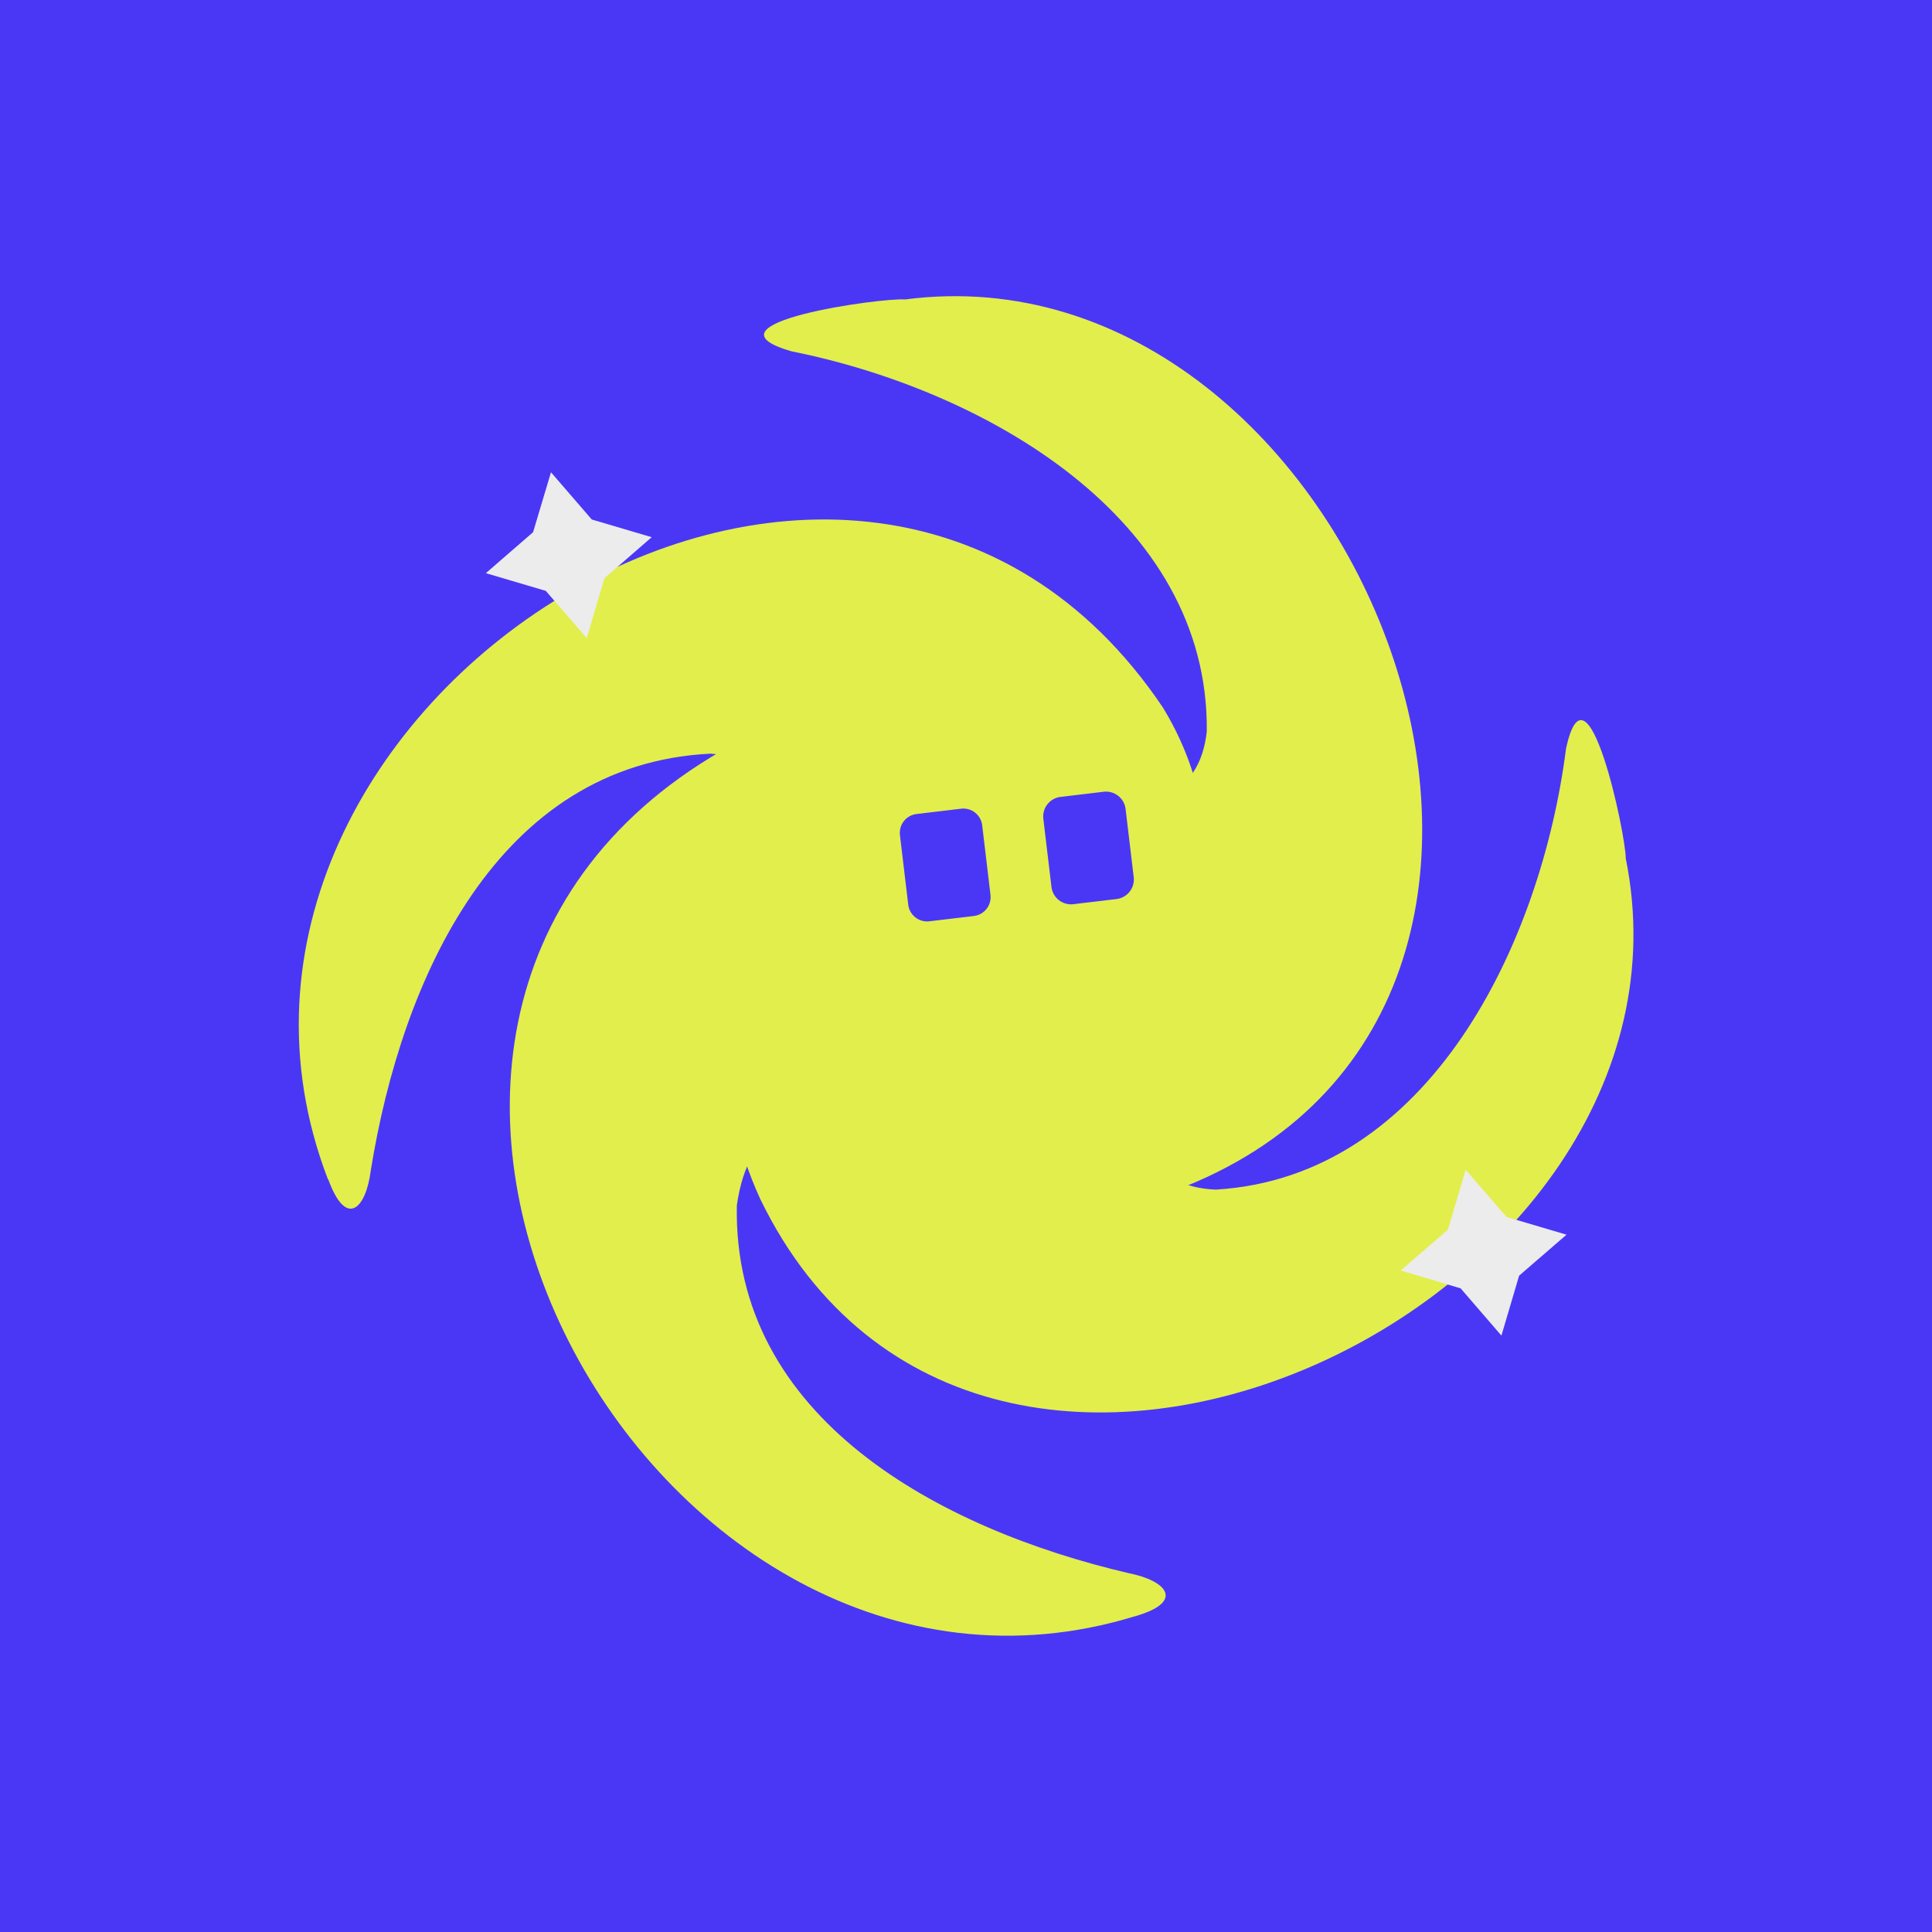
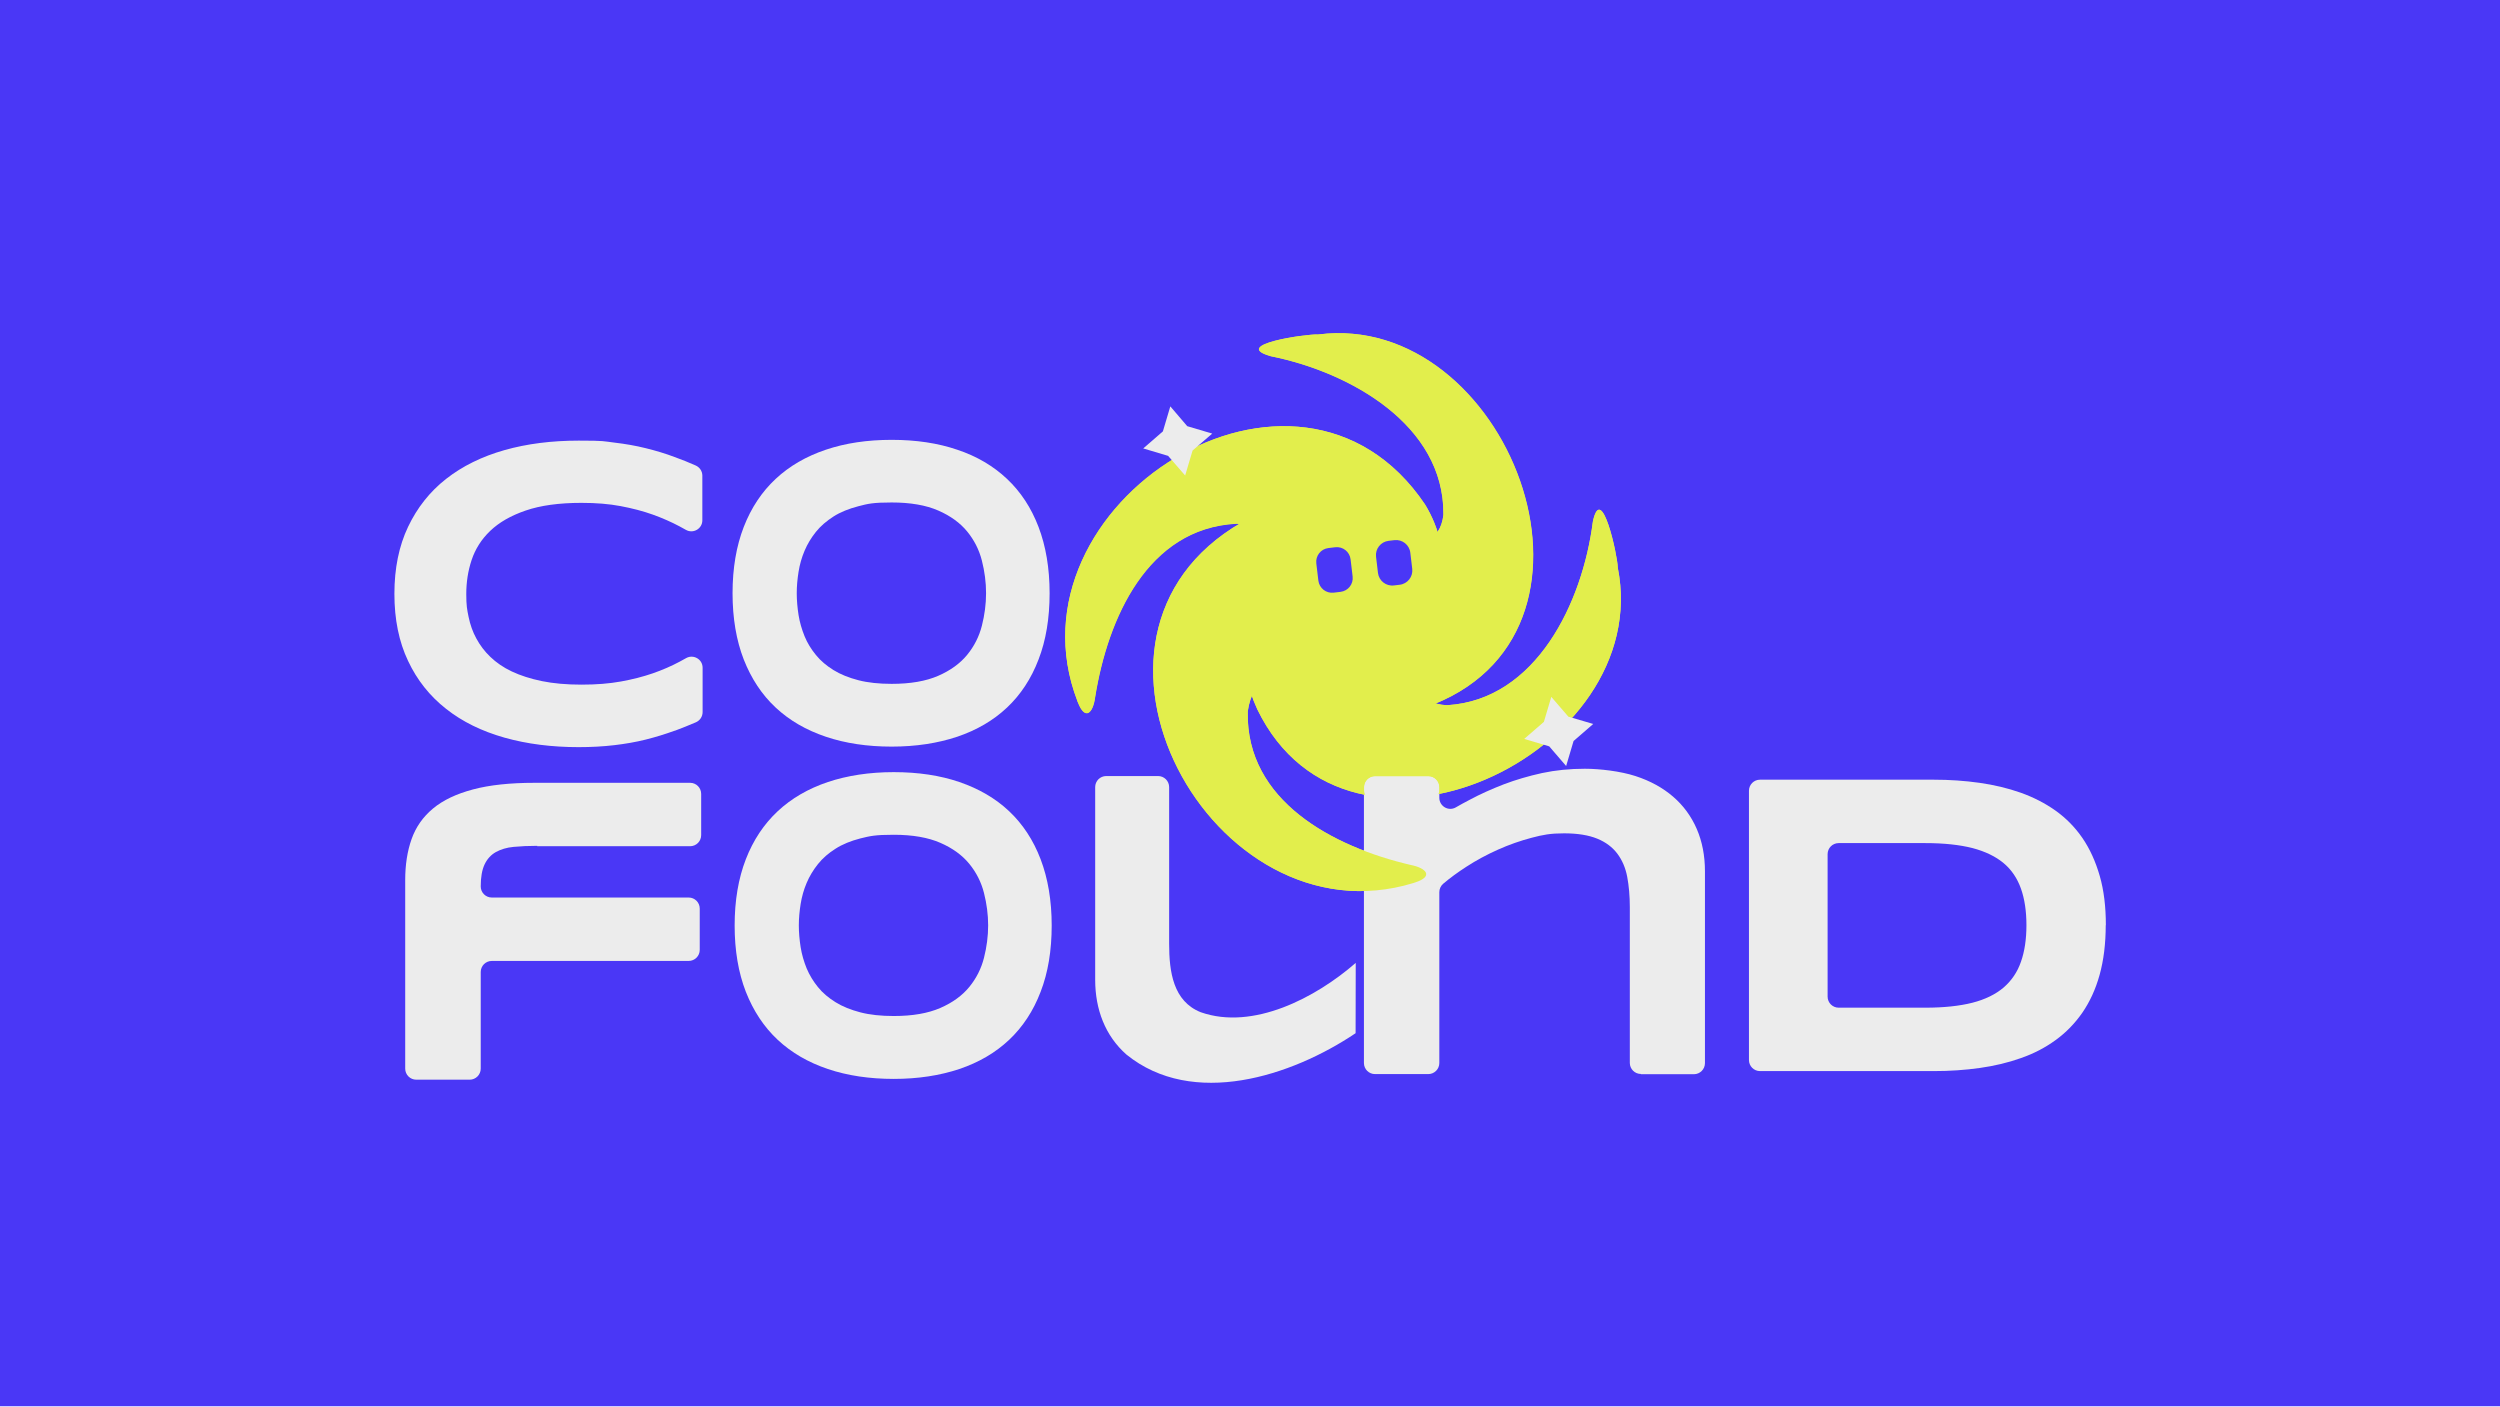
- <svg xmlns="http://www.w3.org/2000/svg" id="Calque_1" version="1.1" viewBox="0 0 1080 1080">
+ <svg xmlns="http://www.w3.org/2000/svg" id="Calque_1" version="1.1" viewBox="0 0 1920 1080">
  <defs>
    <style>
      .st0 {
        fill: none;
      }

      .st1 {
        fill: #4a37f6;
      }

      .st2 {
        fill: #e2ee4c;
      }

      .st3 {
        clip-path: url(#clippath);
      }

      .st4 {
        fill: #ececec;
      }
    </style>
    <clipPath id="clippath">
-       <path class="st0" d="M154.1,167.5v745c0,8.2,6.6,14.8,14.8,14.8h742.3c8.2,0,14.8-6.6,14.8-14.8V167.5c0-8.2-6.6-14.8-14.8-14.8H168.9c-8.2,0-14.8,6.6-14.8,14.8h0Z" />
+       <path class="st0" d="M810.7,256.9v426.3c0,4.7,3.8,8.5,8.5,8.5h424.7c4.7,0,8.5-3.8,8.5-8.5v-426.3c0-4.7-3.8-8.5-8.5-8.5h-424.7c-4.7,0-8.5,3.8-8.5,8.5h0ZM1105.5,606.3c0,4.2-3.1,7.7-7.2,8.4-8.1,1.2-16.1,1.9-23.9,1.9s-13.2-.5-19.5-1.4c-4.2-.6-7.3-4.2-7.3-8.4v-2.3c0-4.7,3.8-8.5,8.5-8.5h40.9c4.7,0,8.5,3.8,8.5,8.5v1.8h0Z" />
    </clipPath>
  </defs>
-   <rect class="st1" width="1080" height="1080" />
+   <rect class="st1" width="1920" height="1080" />
+   <path class="st4" d="M412.7,649.6c-6.8,0-12.8.3-18.2.8s-9.9,1.9-13.7,4c-3.7,2.1-6.6,5.2-8.6,9.4-2,4.2-3,9.8-3,17h0c0,4.7,3.8,8.5,8.5,8.5h151.2c4.7,0,8.5,3.8,8.5,8.5v31.7c0,4.7-3.8,8.5-8.5,8.5h-151.2c-4.7,0-8.5,3.8-8.5,8.5v74.2c0,4.7-3.8,8.5-8.5,8.5h-41c-4.7,0-8.5-3.8-8.5-8.5v-144.8c0-11.7,1.6-22.2,4.9-31.5,3.3-9.3,8.8-17.1,16.5-23.5,7.7-6.4,17.9-11.2,30.6-14.6,12.7-3.4,28.5-5.1,47.4-5.1h119.4c4.7,0,8.5,3.8,8.5,8.5v31.7c0,4.7-3.8,8.5-8.5,8.5h-117.5Z" />
+   <path class="st4" d="M806.1,455.6c0,19.2-2.8,36.2-8.5,50.9-5.6,14.7-13.7,27-24.2,36.9-10.5,9.9-23.2,17.3-38.2,22.4-15,5-31.8,7.6-50.4,7.6s-35.5-2.5-50.6-7.6-27.9-12.5-38.5-22.4-18.7-22.2-24.5-36.9c-5.7-14.7-8.6-31.7-8.6-50.9s2.9-36.2,8.6-50.9c5.7-14.7,13.9-27,24.5-36.9,10.6-9.9,23.4-17.3,38.5-22.4s31.9-7.6,50.6-7.6,35.5,2.5,50.4,7.6c15,5,27.7,12.5,38.2,22.4,10.5,9.9,18.6,22.2,24.2,36.9,5.6,14.7,8.5,31.7,8.5,50.9ZM757.3,455.6c0-8.4-1.1-16.7-3.2-25s-5.9-15.8-11.3-22.4-12.8-12-22.2-16.1c-9.4-4.1-21.3-6.2-35.8-6.2s-18.3,1-25.6,2.9-13.8,4.5-19.1,7.9-9.9,7.3-13.5,11.8c-3.6,4.5-6.5,9.3-8.7,14.5s-3.7,10.5-4.6,16.1-1.4,11.1-1.4,16.5.5,11.1,1.4,16.8c.9,5.6,2.5,11,4.6,16.2s5.1,10,8.7,14.4c3.6,4.5,8.2,8.3,13.5,11.6s11.8,5.9,19.1,7.8,15.9,2.8,25.6,2.8c14.5,0,26.4-2.1,35.8-6.2,9.4-4.1,16.8-9.5,22.2-16.1s9.2-14.1,11.3-22.4c2.1-8.3,3.2-16.6,3.2-25h0Z" />
+   <path class="st4" d="M518.1,561.2c-7.2,2.6-14.6,4.9-22.2,6.8s-15.7,3.3-24.2,4.3c-8.5,1-17.6,1.5-27.3,1.5-20.6,0-39.6-2.4-57-7.3-17.3-4.9-32.3-12.2-44.8-22.1-12.5-9.8-22.3-22.1-29.2-36.8-7-14.7-10.5-31.9-10.5-51.5s3.5-36.8,10.5-51.5c7-14.7,16.7-27,29.2-36.8,12.5-9.8,27.5-17.2,44.8-22.1,17.3-4.9,36.3-7.3,57-7.3s18.8.5,27.3,1.5c8.5,1,16.6,2.4,24.2,4.3,7.7,1.9,15.1,4.1,22.2,6.8,5.5,2,10.9,4.1,16.2,6.5,3.1,1.4,5.1,4.4,5.1,7.8v34.3c0,6.4-6.9,10.5-12.5,7.4-1.7-.9-3.4-1.9-5.1-2.8-6.2-3.3-13-6.3-20.5-9-7.5-2.7-15.7-4.8-24.6-6.5-8.9-1.7-19-2.5-30.2-2.5-17.2,0-31.5,2-42.8,5.9-11.4,3.9-20.4,9.1-27.2,15.6s-11.5,14-14.3,22.4-4.1,17.1-4.1,26.1.6,11.9,1.8,17.7,3.1,11.3,5.9,16.4c2.8,5.2,6.3,9.9,10.8,14.2s9.9,8.1,16.5,11.2,14.3,5.6,23.1,7.4,18.9,2.7,30.4,2.7,21.3-.8,30.2-2.4,17.1-3.7,24.6-6.3c7.5-2.6,14.3-5.6,20.5-8.9,1.7-.9,3.4-1.9,5.1-2.8,5.6-3.1,12.6.9,12.6,7.4v34.1c0,3.4-2,6.4-5.1,7.8-5.4,2.3-10.8,4.5-16.2,6.5h0Z" />
+   <path class="st4" d="M807.7,710.8c0,19.2-2.8,36.2-8.5,50.9-5.6,14.7-13.7,27-24.2,36.9-10.5,9.9-23.2,17.3-38.2,22.4-15,5-31.8,7.6-50.4,7.6s-35.5-2.5-50.6-7.6-27.9-12.5-38.5-22.4c-10.6-9.9-18.7-22.2-24.5-36.9-5.7-14.7-8.6-31.7-8.6-50.9s2.9-36.2,8.6-50.9c5.7-14.7,13.9-27,24.5-36.9,10.6-9.9,23.4-17.3,38.5-22.4,15-5,31.9-7.6,50.6-7.6s35.5,2.5,50.4,7.6,27.7,12.5,38.2,22.4c10.5,9.9,18.6,22.2,24.2,36.9,5.6,14.7,8.5,31.7,8.5,50.9ZM758.9,710.8c0-8.4-1.1-16.7-3.2-25s-5.9-15.8-11.3-22.4-12.8-12-22.2-16.1c-9.4-4.1-21.3-6.2-35.8-6.2s-18.3,1-25.6,2.8c-7.4,1.9-13.8,4.5-19.1,7.9-5.4,3.4-9.9,7.3-13.5,11.8-3.6,4.5-6.5,9.3-8.7,14.5s-3.7,10.5-4.6,16.1c-.9,5.6-1.4,11.1-1.4,16.5s.5,11.1,1.4,16.8c.9,5.6,2.5,11,4.6,16.2,2.2,5.2,5.1,10,8.7,14.4,3.6,4.5,8.2,8.3,13.5,11.6s11.8,5.9,19.1,7.8,15.9,2.8,25.6,2.8c14.5,0,26.4-2.1,35.8-6.2,9.4-4.1,16.8-9.5,22.2-16.1s9.2-14.1,11.3-22.4c2.1-8.3,3.2-16.6,3.2-25Z" />
+   <path class="st4" d="M1617.2,710.5c0,14.3-1.6,27-4.7,38.2s-7.6,20.8-13.3,29.1c-5.7,8.2-12.5,15.2-20.5,21s-16.8,10.4-26.6,13.8c-9.8,3.5-20.3,6-31.6,7.6-11.3,1.6-23.1,2.4-35.3,2.4h-133.5c-4.7,0-8.5-3.8-8.5-8.5v-206.8c0-4.7,3.8-8.5,8.5-8.5h133.2c12.3,0,24,.8,35.3,2.4,11.3,1.6,21.8,4.1,31.7,7.6,9.8,3.5,18.8,8.1,26.8,13.8s14.9,12.7,20.6,21c5.7,8.3,10.1,18,13.3,29.1s4.7,23.7,4.7,37.9h0ZM1556.3,710.5c0-10.7-1.4-20.1-4.2-28s-7.2-14.5-13.3-19.6-14.1-9-24-11.6c-9.9-2.5-21.9-3.8-36.1-3.8h-66.6c-4.7,0-8.5,3.8-8.5,8.5v109.4c0,4.7,3.8,8.5,8.5,8.5h66.6c14.2,0,26.3-1.3,36.1-3.8s17.9-6.5,24-11.7c6.1-5.3,10.6-11.9,13.3-19.8,2.8-7.9,4.2-17.3,4.2-28h0Z" />
+   <path class="st2" d="M827.4,538.3c-57.9-150.9,169.1-296.3,267-150.9,22.8,37.2,15,78.7-1.5,118.1-9.1,18.6-3.2,35,17.9,36.1.4,0,.7,0,1.1,0,67.9-4.4,103.4-78.6,111.4-140.6,0-.2,0-.5.1-.7,6.6-30.1,18.7,25.8,19,34.9,0,.4,0,.8.1,1.2,28.1,142.6-206.3,253.7-276.9,108.4-15.8-34.3-13.4-69.9,3.5-103.7,0-.2.2-.4.3-.5,12.1-20.6,7.2-36.2-19.1-38.3-.4,0-.8,0-1.2,0-67.7,3.8-98.2,72.3-108,133.2-1.6,12.3-7.6,18.2-13.1,4.3l-.6-1.4h0Z" />
+   <path class="st2" d="M1085.4,678.2c-154.6,47.2-283.8-189.4-131.9-276.9,38.7-20.1,79.6-9.5,117.8,9.7,17.9,10.3,34.7,5.6,37.2-15.3,0-.4,0-.7,0-1.1.3-68.1-71.2-108.6-132.5-121-.2,0-.5-.1-.7-.2-29.6-8.7,27-16.8,36.2-16.5.4,0,.8,0,1.2,0,144.3-18.1,238.6,223.5,88.8,283.8-35.3,13.4-70.7,8.5-103.2-10.7-.2,0-.3-.2-.5-.3-19.7-13.5-35.6-9.7-39.5,16.4,0,.4,0,.8,0,1.2-1,67.8,65.2,103,125.3,117,12.1,2.4,17.6,8.8,3.4,13.4l-1.5.5h0Z" />
+   <rect class="st1" x="1011.6" y="420.5" width="26.5" height="34.5" rx="10.8" ry="10.8" transform="translate(-44.6 124.4) rotate(-6.8)" />
+   <rect class="st1" x="1057.5" y="415" width="26.5" height="34.5" rx="10.8" ry="10.8" transform="translate(-43.7 129.8) rotate(-6.8)" />
+   <path class="st1" d="M900.1,353.5l-1.3-1.5c-1.1-1.2-2.5-2.1-4-2.6l-2-.6c-6.4-1.9-8.2-10.1-3.1-14.5l1.5-1.3c1.2-1.1,2.1-2.5,2.6-4l.6-2c1.9-6.4,10.1-8.2,14.5-3.1l1.3,1.5c1.1,1.2,2.5,2.1,4,2.6l2,.6c6.4,1.9,8.2,10.1,3.1,14.5l-1.5,1.3c-1.2,1.1-2.1,2.5-2.6,4l-.6,2c-1.9,6.4-10.1,8.2-14.5,3.1Z" />
+   <path class="st1" d="M1192.7,576.6l-1.3-1.5c-1.1-1.2-2.4-2.1-4-2.6l-2-.6c-6.4-1.9-8.2-10.1-3.1-14.5l1.6-1.3c1.2-1.1,2.1-2.5,2.6-4l.6-2c1.9-6.4,10.1-8.2,14.5-3.1l1.3,1.5c1.1,1.2,2.4,2.1,4,2.6l2,.6c6.4,1.9,8.2,10.1,3.1,14.5l-1.6,1.3c-1.2,1.1-2.1,2.5-2.6,4l-.6,2c-1.9,6.4-10.1,8.2-14.5,3.1Z" />
+   <path class="st4" d="M1041.1,793.5c-49.2,33.1-125,57.7-176,16.4-16.3-14.4-24-34.7-24-57.4v-148c0-4.7,3.8-8.5,8.5-8.5h39.8c4.7,0,8.5,3.8,8.5,8.5v120.4c0,21.4,3.1,44.1,24.3,52.5,40.1,14.1,88.3-11.1,119-37.9" />
+   <path class="st4" d="M1260.2,824.8c-4.7,0-8.5-3.8-8.5-8.5v-119.7c0-8.5-.7-16.3-2-23.2s-3.9-12.9-7.6-17.8c-3.7-4.9-8.8-8.8-15.4-11.5s-15.1-4.1-25.5-4.1-16.2,1.1-24.9,3.4c-8.7,2.3-17.3,5.3-25.8,9.1-8.5,3.8-16.7,8.2-24.4,13.2-6.5,4.2-12.4,8.5-17.7,13-1.9,1.6-3,4-3,6.5v131.2c0,4.7-3.8,8.5-8.5,8.5h-40.9c-4.7,0-8.5-3.8-8.5-8.5v-211.8c0-4.7,3.8-8.5,8.5-8.5h40.9c4.7,0,8.5,3.8,8.5,8.5v8.1c0,6.5,7,10.6,12.6,7.4,3.4-2,7-3.9,10.6-5.8,8.2-4.4,16.9-8.3,26.2-11.9,9.2-3.5,19.1-6.4,29.5-8.7,10.4-2.2,21.4-3.3,32.9-3.3s27.4,1.9,38.8,5.6c11.4,3.7,21,9,28.9,15.8s14,15.1,18.2,24.8c4.2,9.7,6.3,20.6,6.3,32.5v147.4c0,4.7-3.8,8.5-8.5,8.5h-40.8,0Z" />
  <g class="st3">
    <g>
-       <path class="st2" d="M183.3,659.2C82.1,395.4,478.8,141.3,650,395.4c39.8,65.1,26.3,137.6-2.6,206.5-16,32.7-5.4,61.6,32.2,63.1,119.5-7.1,181.9-137.6,195.8-246.4,11.8-55.1,33.5,48.3,33.4,61.2,50.7,249.9-360.1,444.9-483.7,190.7-27.7-60.1-23.4-122.5,6.2-181.7,21.7-36.5,12.9-64.1-34.2-67.5-119.1,5.9-172.6,126.1-189.8,232.8-2.7,21.5-13.3,31.8-22.9,7.5l-1-2.5h0Z" />
-       <path class="st2" d="M634.1,903.6c-270.2,82.5-496-330.9-230.5-484,67.7-35.2,139.1-16.6,205.8,17,31.5,18.2,61.1,9.7,65.2-27.7,1.3-119.7-124.6-191-232.1-212.5-54.1-15.6,50.5-30.1,63.4-29,252.8-33.1,418.6,390.3,156.5,495.9-61.8,23.4-123.8,14.8-180.8-18.9-34.9-24.2-63-17.4-69.7,29.4-2.4,119.2,113.7,181,219,205.6,21.2,4.2,30.8,15.5,5.9,23.4l-2.6.8h0Z" />
-       <rect class="st1" x="505.2" y="453.3" width="46.3" height="60.4" rx="10.6" ry="10.6" transform="translate(-53.5 66) rotate(-6.8)" />
-       <rect class="st1" x="585.3" y="443.8" width="46.3" height="60.4" rx="11" ry="11" transform="translate(-51.8 75.4) rotate(-6.8)" />
-       <polygon class="st4" points="328 356.7 305.1 330.3 271.6 320.4 298 297.5 308 264 330.8 290.4 364.3 300.3 337.9 323.2 328 356.7" />
-       <polygon class="st4" points="839.3 746.6 816.5 720.2 783 710.2 809.4 687.4 819.3 653.9 842.2 680.3 875.7 690.2 849.2 713.1 839.3 746.6" />
+       <path class="st2" d="M827.4,538.3c-57.9-150.9,169.1-296.3,267-150.9,22.8,37.2,15,78.7-1.5,118.1-9.1,18.7-3.1,35.3,18.4,36.1,68.4-4.1,104.1-78.8,112-141,6.8-31.5,19.2,27.6,19.1,35,29,143-206.1,254.6-276.8,109.1-15.8-34.4-13.4-70.1,3.6-104,12.4-20.9,7.4-36.7-19.6-38.6-68.2,3.4-98.8,72.1-108.6,133.2-1.6,12.3-7.6,18.2-13.1,4.3l-.6-1.4h0Z" />
+       <path class="st2" d="M1085.4,678.2c-154.6,47.2-283.8-189.4-131.9-276.9,38.7-20.1,79.6-9.5,117.8,9.7,18,10.4,35,5.5,37.3-15.9.7-68.5-71.3-109.3-132.8-121.6-31-8.9,28.9-17.2,36.3-16.6,144.7-19,239.6,223.3,89.5,283.8-35.4,13.4-70.8,8.4-103.5-10.8-20-13.8-36-9.9-39.9,16.8-1.4,68.2,65.1,103.6,125.3,117.6,12.1,2.4,17.6,8.8,3.4,13.4l-1.5.5h0Z" />
+       <rect class="st1" x="1011.6" y="420.5" width="26.5" height="34.5" rx="10.6" ry="10.6" transform="translate(-44.6 124.4) rotate(-6.8)" />
+       <rect class="st1" x="1057.5" y="415" width="26.5" height="34.5" rx="11" ry="11" transform="translate(-43.7 129.8) rotate(-6.8)" />
+       <polygon class="st4" points="910.2 365.2 897.1 350.1 878 344.4 893.1 331.3 898.8 312.1 911.8 327.3 931 333 915.9 346 910.2 365.2" />
+       <polygon class="st4" points="1202.8 588.3 1189.8 573.2 1170.6 567.5 1185.7 554.4 1191.4 535.2 1204.5 550.4 1223.6 556 1208.5 569.1 1202.8 588.3" />
    </g>
  </g>
</svg>
